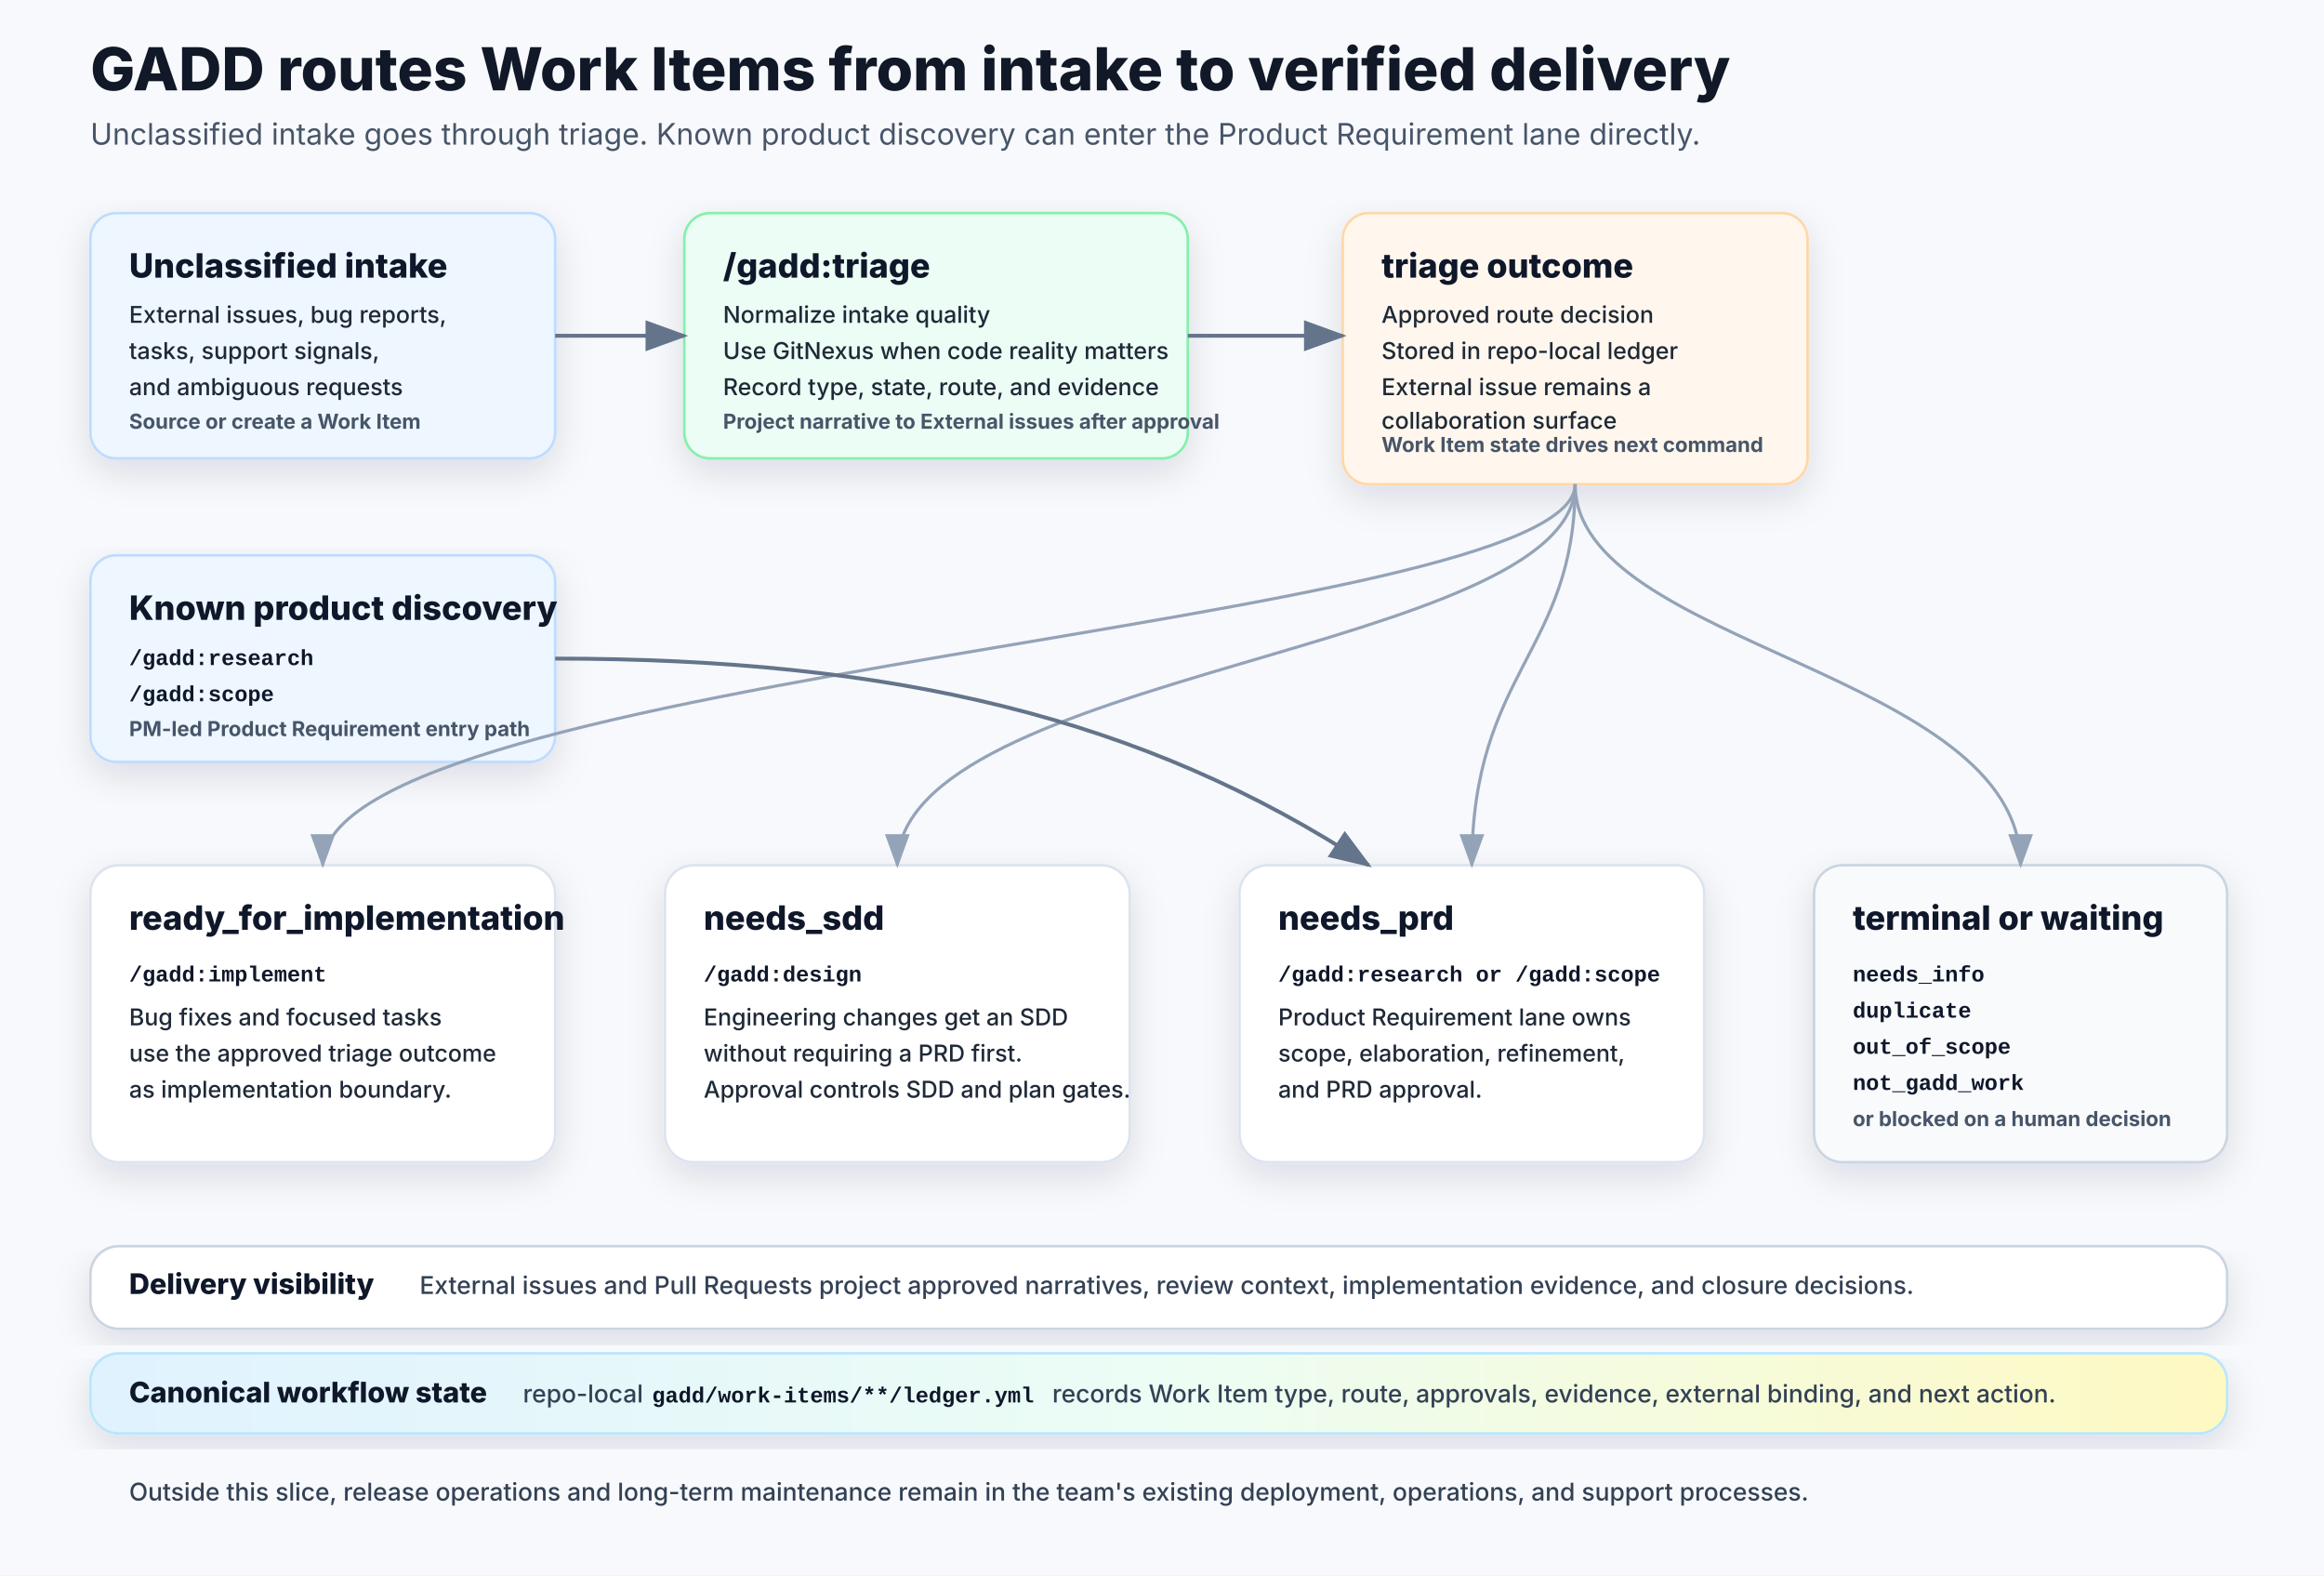
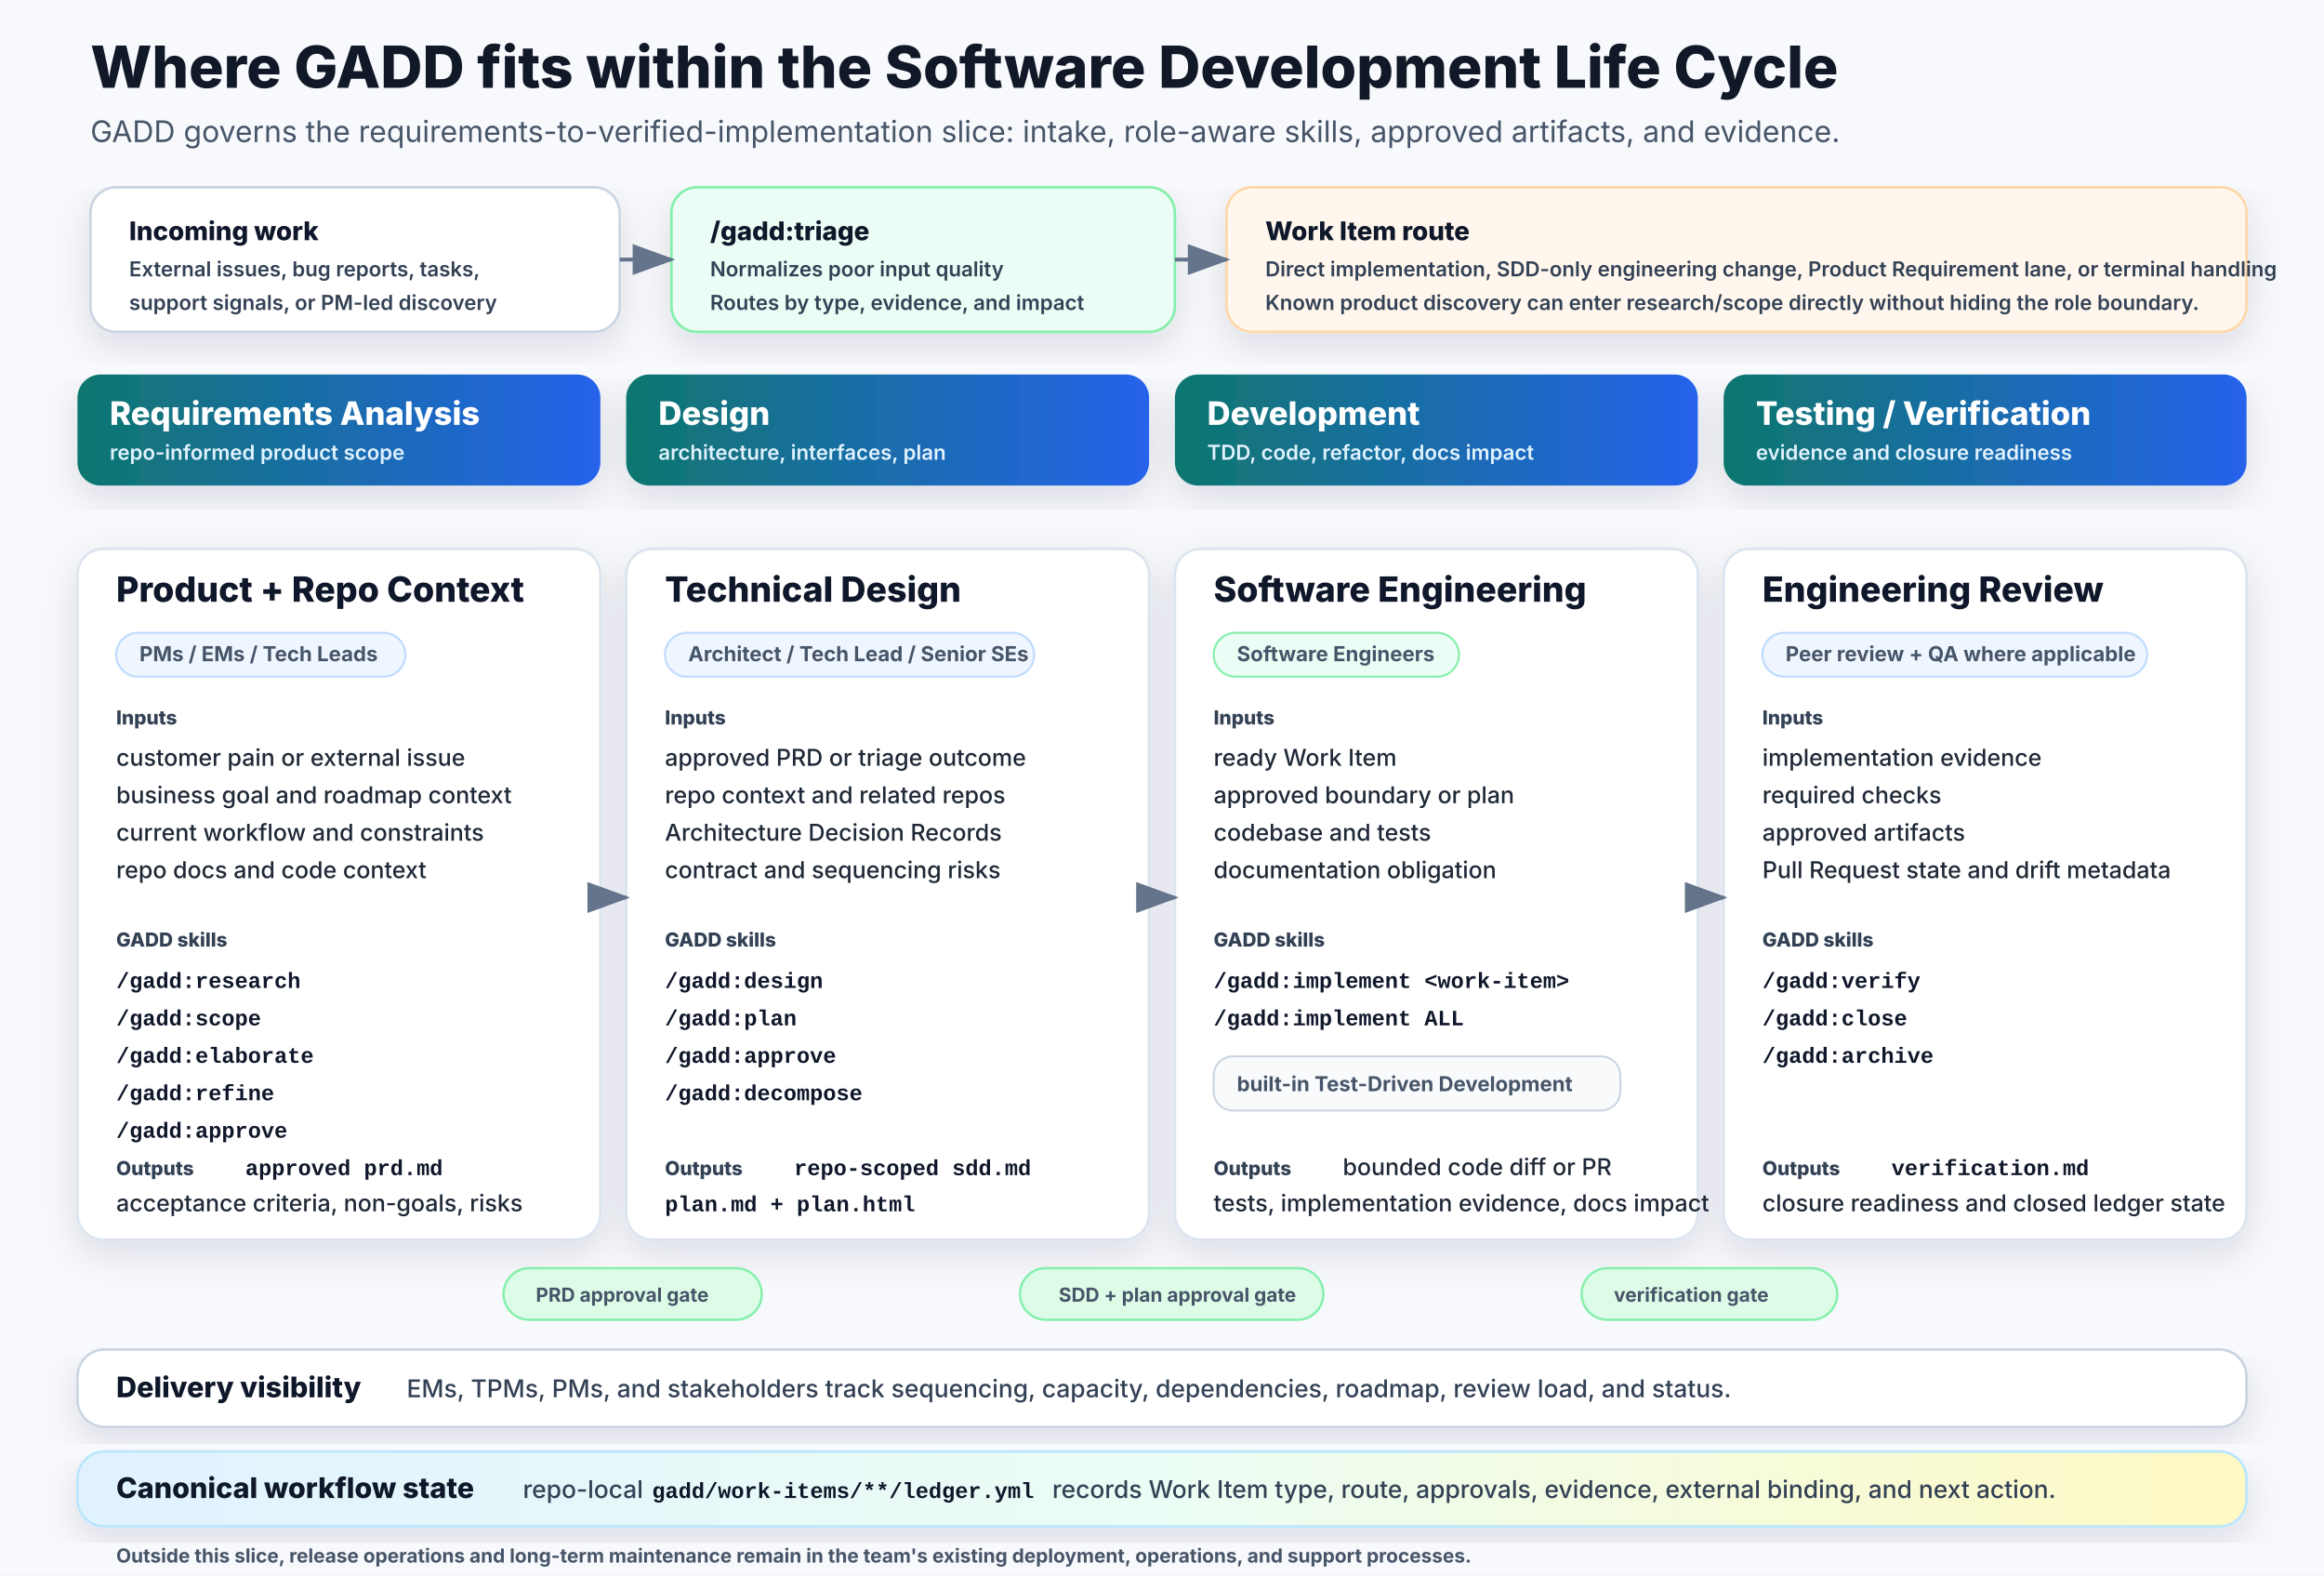
<svg xmlns="http://www.w3.org/2000/svg" width="1800" height="1220" viewBox="0 0 1800 1220" role="img" aria-labelledby="title desc">
  <defs>
    <style>
      .bg { fill: #f7f9fc; }
-       .title { font: 800 46px Inter, ui-sans-serif, system-ui, -apple-system, BlinkMacSystemFont, "Segoe UI", sans-serif; fill: #111827; }
+       .title { font: 800 45px Inter, ui-sans-serif, system-ui, -apple-system, BlinkMacSystemFont, "Segoe UI", sans-serif; fill: #111827; }
      .subtitle { font: 400 23px Inter, ui-sans-serif, system-ui, -apple-system, BlinkMacSystemFont, "Segoe UI", sans-serif; fill: #475569; }
-       .card-title { font: 800 26px Inter, ui-sans-serif, system-ui, -apple-system, BlinkMacSystemFont, "Segoe UI", sans-serif; fill: #0f172a; }
-       .card-subtitle { font: 600 17px Inter, ui-sans-serif, system-ui, -apple-system, BlinkMacSystemFont, "Segoe UI", sans-serif; fill: #475569; }
-       .section { font: 800 15px Inter, ui-sans-serif, system-ui, -apple-system, BlinkMacSystemFont, "Segoe UI", sans-serif; fill: #334155; text-transform: uppercase; }
+       .stage-title { font: 800 25px Inter, ui-sans-serif, system-ui, -apple-system, BlinkMacSystemFont, "Segoe UI", sans-serif; fill: #ffffff; }
+       .stage-subtitle { font: 600 16px Inter, ui-sans-serif, system-ui, -apple-system, BlinkMacSystemFont, "Segoe UI", sans-serif; fill: #e0f2fe; }
+       .card-title { font: 800 27px Inter, ui-sans-serif, system-ui, -apple-system, BlinkMacSystemFont, "Segoe UI", sans-serif; fill: #0f172a; }
+       .role-pill { font: 700 16px Inter, ui-sans-serif, system-ui, -apple-system, BlinkMacSystemFont, "Segoe UI", sans-serif; fill: #475569; }
+       .section { font: 800 15px Inter, ui-sans-serif, system-ui, -apple-system, BlinkMacSystemFont, "Segoe UI", sans-serif; fill: #334155; }
      .body { font: 500 18px Inter, ui-sans-serif, system-ui, -apple-system, BlinkMacSystemFont, "Segoe UI", sans-serif; fill: #1f2937; }
+       .small { font: 700 15px Inter, ui-sans-serif, system-ui, -apple-system, BlinkMacSystemFont, "Segoe UI", sans-serif; fill: #475569; }
      .mono { font: 700 17px "SFMono-Regular", Consolas, "Liberation Mono", Menlo, monospace; fill: #0f172a; }
-       .small { font: 700 16px Inter, ui-sans-serif, system-ui, -apple-system, BlinkMacSystemFont, "Segoe UI", sans-serif; fill: #475569; }
+       .mini-title { font: 800 20px Inter, ui-sans-serif, system-ui, -apple-system, BlinkMacSystemFont, "Segoe UI", sans-serif; fill: #0f172a; }
+       .mini-body { font: 600 16px Inter, ui-sans-serif, system-ui, -apple-system, BlinkMacSystemFont, "Segoe UI", sans-serif; fill: #334155; }
      .bar-title { font: 800 22px Inter, ui-sans-serif, system-ui, -apple-system, BlinkMacSystemFont, "Segoe UI", sans-serif; fill: #0f172a; }
      .bar-body { font: 500 19px Inter, ui-sans-serif, system-ui, -apple-system, BlinkMacSystemFont, "Segoe UI", sans-serif; fill: #334155; }
-       .outline { fill: #ffffff; stroke: #dbe4ef; stroke-width: 2; }
-       .intake { fill: #eef6ff; stroke: #bfdbfe; stroke-width: 2; }
-       .triage { fill: #ecfdf5; stroke: #86efac; stroke-width: 2; }
-       .route { fill: #fff7ed; stroke: #fed7aa; stroke-width: 2; }
-       .terminal { fill: #f8fafc; stroke: #cbd5e1; stroke-width: 2; }
-       .lane { fill: #ffffff; stroke: #dbe4ef; stroke-width: 2; }
+       .card { fill: #ffffff; stroke: #dbe4ef; stroke-width: 2; }
+       .pill-blue { fill: #eff6ff; stroke: #bfdbfe; stroke-width: 1.6; }
+       .pill-green { fill: #ecfdf5; stroke: #86efac; stroke-width: 1.6; }
+       .mini { fill: #ffffff; stroke: #cbd5e1; stroke-width: 2; }
+       .triage-mini { fill: #ecfdf5; stroke: #86efac; stroke-width: 2; }
+       .route-mini { fill: #fff7ed; stroke: #fed7aa; stroke-width: 2; }
+       .gate { fill: #dcfce7; stroke: #86efac; stroke-width: 1.8; }
      .arrow { fill: none; stroke: #64748b; stroke-width: 3; marker-end: url(#arrowhead); }
-       .soft-arrow { fill: none; stroke: #94a3b8; stroke-width: 2.4; marker-end: url(#arrowhead-soft); }
+       .soft-arrow { fill: none; stroke: #94a3b8; stroke-width: 2.2; marker-end: url(#arrowhead-soft); }
    </style>
    <marker id="arrowhead" markerWidth="11" markerHeight="8" refX="10" refY="4" orient="auto">
      <path d="M0,0 L11,4 L0,8 Z" fill="#64748b" />
    </marker>
    <marker id="arrowhead-soft" markerWidth="11" markerHeight="8" refX="10" refY="4" orient="auto">
      <path d="M0,0 L11,4 L0,8 Z" fill="#94a3b8" />
    </marker>
+     <linearGradient id="stageGrad" x1="0" y1="0" x2="1" y2="0">
+       <stop offset="0%" stop-color="#0f766e" />
+       <stop offset="100%" stop-color="#2563eb" />
+     </linearGradient>
    <linearGradient id="ledgerGrad" x1="0" y1="0" x2="1" y2="0">
      <stop offset="0%" stop-color="#e0f2fe" />
      <stop offset="50%" stop-color="#ecfdf5" />
      <stop offset="100%" stop-color="#fef9c3" />
    </linearGradient>
-     <filter id="shadow" x="-10%" y="-10%" width="120%" height="130%">
+     <filter id="shadow" x="-8%" y="-8%" width="116%" height="130%">
      <feDropShadow dx="0" dy="10" stdDeviation="14" flood-color="#0f172a" flood-opacity="0.12" />
    </filter>
  </defs>
  <rect class="bg" width="1800" height="1220" />
-   <text x="70" y="70" class="title">GADD routes Work Items from intake to verified delivery</text>
-   <text x="70" y="112" class="subtitle">Unclassified intake goes through triage. Known product discovery can enter the Product Requirement lane directly.</text>
+   <text x="70" y="68" class="title">Where GADD fits within the Software Development Life Cycle</text>
+   <text x="70" y="110" class="subtitle">GADD governs the requirements-to-verified-implementation slice: intake, role-aware skills, approved artifacts, and evidence.</text>
  <g filter="url(#shadow)">
-     <rect x="70" y="165" width="360" height="190" rx="20" class="intake" />
-     <rect x="530" y="165" width="390" height="190" rx="20" class="triage" />
-     <rect x="1040" y="165" width="360" height="210" rx="20" class="route" />
+     <rect x="70" y="145" width="410" height="112" rx="20" class="mini" />
+     <rect x="520" y="145" width="390" height="112" rx="20" class="triage-mini" />
+     <rect x="950" y="145" width="790" height="112" rx="20" class="route-mini" />
  </g>
-   <text x="100" y="215" class="card-title">Unclassified intake</text>
-   <text x="100" y="250" class="body">External issues, bug reports,</text>
-   <text x="100" y="278" class="body">tasks, support signals,</text>
-   <text x="100" y="306" class="body">and ambiguous requests</text>
-   <text x="100" y="332" class="small">Source or create a Work Item</text>
-   <text x="560" y="215" class="card-title">/gadd:triage</text>
-   <text x="560" y="250" class="body">Normalize intake quality</text>
-   <text x="560" y="278" class="body">Use GitNexus when code reality matters</text>
-   <text x="560" y="306" class="body">Record type, state, route, and evidence</text>
-   <text x="560" y="332" class="small">Project narrative to External issues after approval</text>
-   <text x="1070" y="215" class="card-title">triage outcome</text>
-   <text x="1070" y="250" class="body">Approved route decision</text>
-   <text x="1070" y="278" class="body">Stored in repo-local ledger</text>
-   <text x="1070" y="306" class="body">External issue remains a</text>
-   <text x="1070" y="332" class="body">collaboration surface</text>
-   <text x="1070" y="350" class="small">Work Item state drives next command</text>
-   <path d="M430 260 H530" class="arrow" />
-   <path d="M920 260 H1040" class="arrow" />
+   <text x="100" y="186" class="mini-title">Incoming work</text>
+   <text x="100" y="214" class="mini-body">External issues, bug reports, tasks,</text>
+   <text x="100" y="240" class="mini-body">support signals, or PM-led discovery</text>
+   <text x="550" y="186" class="mini-title">/gadd:triage</text>
+   <text x="550" y="214" class="mini-body">Normalizes poor input quality</text>
+   <text x="550" y="240" class="mini-body">Routes by type, evidence, and impact</text>
+   <text x="980" y="186" class="mini-title">Work Item route</text>
+   <text x="980" y="214" class="mini-body">Direct implementation, SDD-only engineering change, Product Requirement lane, or terminal handling</text>
+   <text x="980" y="240" class="mini-body">Known product discovery can enter research/scope directly without hiding the role boundary.</text>
+   <path d="M480 201 H520" class="arrow" />
+   <path d="M910 201 H950" class="arrow" />
  <g filter="url(#shadow)">
-     <rect x="70" y="430" width="360" height="160" rx="20" class="intake" />
+     <rect x="60" y="290" width="405" height="86" rx="18" fill="url(#stageGrad)" />
+     <rect x="485" y="290" width="405" height="86" rx="18" fill="url(#stageGrad)" />
+     <rect x="910" y="290" width="405" height="86" rx="18" fill="url(#stageGrad)" />
+     <rect x="1335" y="290" width="405" height="86" rx="18" fill="url(#stageGrad)" />
  </g>
-   <text x="100" y="480" class="card-title">Known product discovery</text>
-   <text x="100" y="515" class="mono">/gadd:research</text>
-   <text x="100" y="543" class="mono">/gadd:scope</text>
-   <text x="100" y="570" class="small">PM-led Product Requirement entry path</text>
+   <text x="85" y="329" class="stage-title">Requirements Analysis</text>
+   <text x="85" y="356" class="stage-subtitle">repo-informed product scope</text>
+   <text x="510" y="329" class="stage-title">Design</text>
+   <text x="510" y="356" class="stage-subtitle">architecture, interfaces, plan</text>
+   <text x="935" y="329" class="stage-title">Development</text>
+   <text x="935" y="356" class="stage-subtitle">TDD, code, refactor, docs impact</text>
+   <text x="1360" y="329" class="stage-title">Testing / Verification</text>
+   <text x="1360" y="356" class="stage-subtitle">evidence and closure readiness</text>
  <g filter="url(#shadow)">
-     <rect x="70" y="670" width="360" height="230" rx="22" class="lane" />
-     <rect x="515" y="670" width="360" height="230" rx="22" class="lane" />
-     <rect x="960" y="670" width="360" height="230" rx="22" class="lane" />
-     <rect x="1405" y="670" width="320" height="230" rx="22" class="terminal" />
+     <rect x="60" y="425" width="405" height="535" rx="20" class="card" />
+     <rect x="485" y="425" width="405" height="535" rx="20" class="card" />
+     <rect x="910" y="425" width="405" height="535" rx="20" class="card" />
+     <rect x="1335" y="425" width="405" height="535" rx="20" class="card" />
  </g>
-   <text x="100" y="720" class="card-title">ready_for_implementation</text>
-   <text x="100" y="760" class="mono">/gadd:implement</text>
-   <text x="100" y="794" class="body">Bug fixes and focused tasks</text>
-   <text x="100" y="822" class="body">use the approved triage outcome</text>
-   <text x="100" y="850" class="body">as implementation boundary.</text>
-   <text x="545" y="720" class="card-title">needs_sdd</text>
-   <text x="545" y="760" class="mono">/gadd:design</text>
-   <text x="545" y="794" class="body">Engineering changes get an SDD</text>
-   <text x="545" y="822" class="body">without requiring a PRD first.</text>
-   <text x="545" y="850" class="body">Approval controls SDD and plan gates.</text>
-   <text x="990" y="720" class="card-title">needs_prd</text>
-   <text x="990" y="760" class="mono">/gadd:research or /gadd:scope</text>
-   <text x="990" y="794" class="body">Product Requirement lane owns</text>
-   <text x="990" y="822" class="body">scope, elaboration, refinement,</text>
-   <text x="990" y="850" class="body">and PRD approval.</text>
-   <text x="1435" y="720" class="card-title">terminal or waiting</text>
-   <text x="1435" y="760" class="mono">needs_info</text>
-   <text x="1435" y="788" class="mono">duplicate</text>
-   <text x="1435" y="816" class="mono">out_of_scope</text>
-   <text x="1435" y="844" class="mono">not_gadd_work</text>
-   <text x="1435" y="872" class="small">or blocked on a human decision</text>
-   <path d="M1220 375 C1220 485 250 520 250 670" class="soft-arrow" />
-   <path d="M1220 375 C1220 505 695 520 695 670" class="soft-arrow" />
-   <path d="M1220 375 C1220 505 1140 520 1140 670" class="soft-arrow" />
-   <path d="M1220 375 C1220 500 1565 520 1565 670" class="soft-arrow" />
-   <path d="M430 510 C690 510 885 555 1060 670" class="arrow" />
+   <text x="90" y="466" class="card-title">Product + Repo Context</text>
+   <rect x="90" y="490" width="224" height="34" rx="17" class="pill-blue" />
+   <text x="108" y="512" class="role-pill">PMs / EMs / Tech Leads</text>
+   <text x="90" y="561" class="section">Inputs</text>
+   <text x="90" y="593" class="body">customer pain or external issue</text>
+   <text x="90" y="622" class="body">business goal and roadmap context</text>
+   <text x="90" y="651" class="body">current workflow and constraints</text>
+   <text x="90" y="680" class="body">repo docs and code context</text>
+   <text x="90" y="733" class="section">GADD skills</text>
+   <text x="90" y="765" class="mono">/gadd:research</text>
+   <text x="90" y="794" class="mono">/gadd:scope</text>
+   <text x="90" y="823" class="mono">/gadd:elaborate</text>
+   <text x="90" y="852" class="mono">/gadd:refine</text>
+   <text x="90" y="881" class="mono">/gadd:approve</text>
+   <text x="90" y="910" class="section">Outputs</text>
+   <text x="190" y="910" class="mono">approved prd.md</text>
+   <text x="90" y="938" class="body">acceptance criteria, non-goals, risks</text>
+   <text x="515" y="466" class="card-title">Technical Design</text>
+   <rect x="515" y="490" width="286" height="34" rx="17" class="pill-blue" />
+   <text x="533" y="512" class="role-pill">Architect / Tech Lead / Senior SEs</text>
+   <text x="515" y="561" class="section">Inputs</text>
+   <text x="515" y="593" class="body">approved PRD or triage outcome</text>
+   <text x="515" y="622" class="body">repo context and related repos</text>
+   <text x="515" y="651" class="body">Architecture Decision Records</text>
+   <text x="515" y="680" class="body">contract and sequencing risks</text>
+   <text x="515" y="733" class="section">GADD skills</text>
+   <text x="515" y="765" class="mono">/gadd:design</text>
+   <text x="515" y="794" class="mono">/gadd:plan</text>
+   <text x="515" y="823" class="mono">/gadd:approve</text>
+   <text x="515" y="852" class="mono">/gadd:decompose</text>
+   <text x="515" y="910" class="section">Outputs</text>
+   <text x="615" y="910" class="mono">repo-scoped sdd.md</text>
+   <text x="515" y="938" class="mono">plan.md + plan.html</text>
+   <text x="940" y="466" class="card-title">Software Engineering</text>
+   <rect x="940" y="490" width="190" height="34" rx="17" class="pill-green" />
+   <text x="958" y="512" class="role-pill">Software Engineers</text>
+   <text x="940" y="561" class="section">Inputs</text>
+   <text x="940" y="593" class="body">ready Work Item</text>
+   <text x="940" y="622" class="body">approved boundary or plan</text>
+   <text x="940" y="651" class="body">codebase and tests</text>
+   <text x="940" y="680" class="body">documentation obligation</text>
+   <text x="940" y="733" class="section">GADD skills</text>
+   <text x="940" y="765" class="mono">/gadd:implement &lt;work-item&gt;</text>
+   <text x="940" y="794" class="mono">/gadd:implement ALL</text>
+   <rect x="940" y="818" width="315" height="42" rx="15" fill="#f8fafc" stroke="#cbd5e1" stroke-width="1.5" />
+   <text x="958" y="845" class="role-pill">built-in Test-Driven Development</text>
+   <text x="940" y="910" class="section">Outputs</text>
+   <text x="1040" y="910" class="body">bounded code diff or PR</text>
+   <text x="940" y="938" class="body">tests, implementation evidence, docs impact</text>
+   <text x="1365" y="466" class="card-title">Engineering Review</text>
+   <rect x="1365" y="490" width="298" height="34" rx="17" class="pill-blue" />
+   <text x="1383" y="512" class="role-pill">Peer review + QA where applicable</text>
+   <text x="1365" y="561" class="section">Inputs</text>
+   <text x="1365" y="593" class="body">implementation evidence</text>
+   <text x="1365" y="622" class="body">required checks</text>
+   <text x="1365" y="651" class="body">approved artifacts</text>
+   <text x="1365" y="680" class="body">Pull Request state and drift metadata</text>
+   <text x="1365" y="733" class="section">GADD skills</text>
+   <text x="1365" y="765" class="mono">/gadd:verify</text>
+   <text x="1365" y="794" class="mono">/gadd:close</text>
+   <text x="1365" y="823" class="mono">/gadd:archive</text>
+   <text x="1365" y="910" class="section">Outputs</text>
+   <text x="1465" y="910" class="mono">verification.md</text>
+   <text x="1365" y="938" class="body">closure readiness and closed ledger state</text>
+   <path d="M465 695 H485" class="arrow" />
+   <path d="M890 695 H910" class="arrow" />
+   <path d="M1315 695 H1335" class="arrow" />
+   <rect x="390" y="982" width="200" height="40" rx="20" class="gate" />
+   <text x="415" y="1008" class="small" fill="#065f46">PRD approval gate</text>
+   <rect x="790" y="982" width="235" height="40" rx="20" class="gate" />
+   <text x="820" y="1008" class="small" fill="#065f46">SDD + plan approval gate</text>
+   <rect x="1225" y="982" width="198" height="40" rx="20" class="gate" />
+   <text x="1250" y="1008" class="small" fill="#065f46">verification gate</text>
  <g filter="url(#shadow)">
-     <rect x="70" y="965" width="1655" height="64" rx="22" fill="#ffffff" stroke="#cbd5e1" stroke-width="2" />
+     <rect x="60" y="1045" width="1680" height="60" rx="21" fill="#ffffff" stroke="#cbd5e1" stroke-width="2" />
  </g>
-   <text x="100" y="1002" class="bar-title">Delivery visibility</text>
-   <text x="325" y="1002" class="bar-body">External issues and Pull Requests project approved narratives, review context, implementation evidence, and closure decisions.</text>
+   <text x="90" y="1082" class="bar-title">Delivery visibility</text>
+   <text x="315" y="1082" class="bar-body">EMs, TPMs, PMs, and stakeholders track sequencing, capacity, dependencies, roadmap, review load, and status.</text>
  <g filter="url(#shadow)">
-     <rect x="70" y="1048" width="1655" height="62" rx="22" fill="url(#ledgerGrad)" stroke="#bae6fd" stroke-width="2" />
+     <rect x="60" y="1124" width="1680" height="58" rx="21" fill="url(#ledgerGrad)" stroke="#bae6fd" stroke-width="2" />
  </g>
-   <text x="100" y="1086" class="bar-title">Canonical workflow state</text>
-   <text x="405" y="1086" class="bar-body">repo-local </text>
-   <text x="505" y="1086" class="mono">gadd/work-items/**/ledger.yml</text>
-   <text x="815" y="1086" class="bar-body">records Work Item type, route, approvals, evidence, external binding, and next action.</text>
-   <text x="100" y="1162" class="bar-body">Outside this slice, release operations and long-term maintenance remain in the team's existing deployment, operations, and support processes.</text>
+   <text x="90" y="1160" class="bar-title">Canonical workflow state</text>
+   <text x="405" y="1160" class="bar-body">repo-local </text>
+   <text x="505" y="1160" class="mono">gadd/work-items/**/ledger.yml</text>
+   <text x="815" y="1160" class="bar-body">records Work Item type, route, approvals, evidence, external binding, and next action.</text>
+   <text x="90" y="1210" class="small">Outside this slice, release operations and long-term maintenance remain in the team's existing deployment, operations, and support processes.</text>
</svg>
